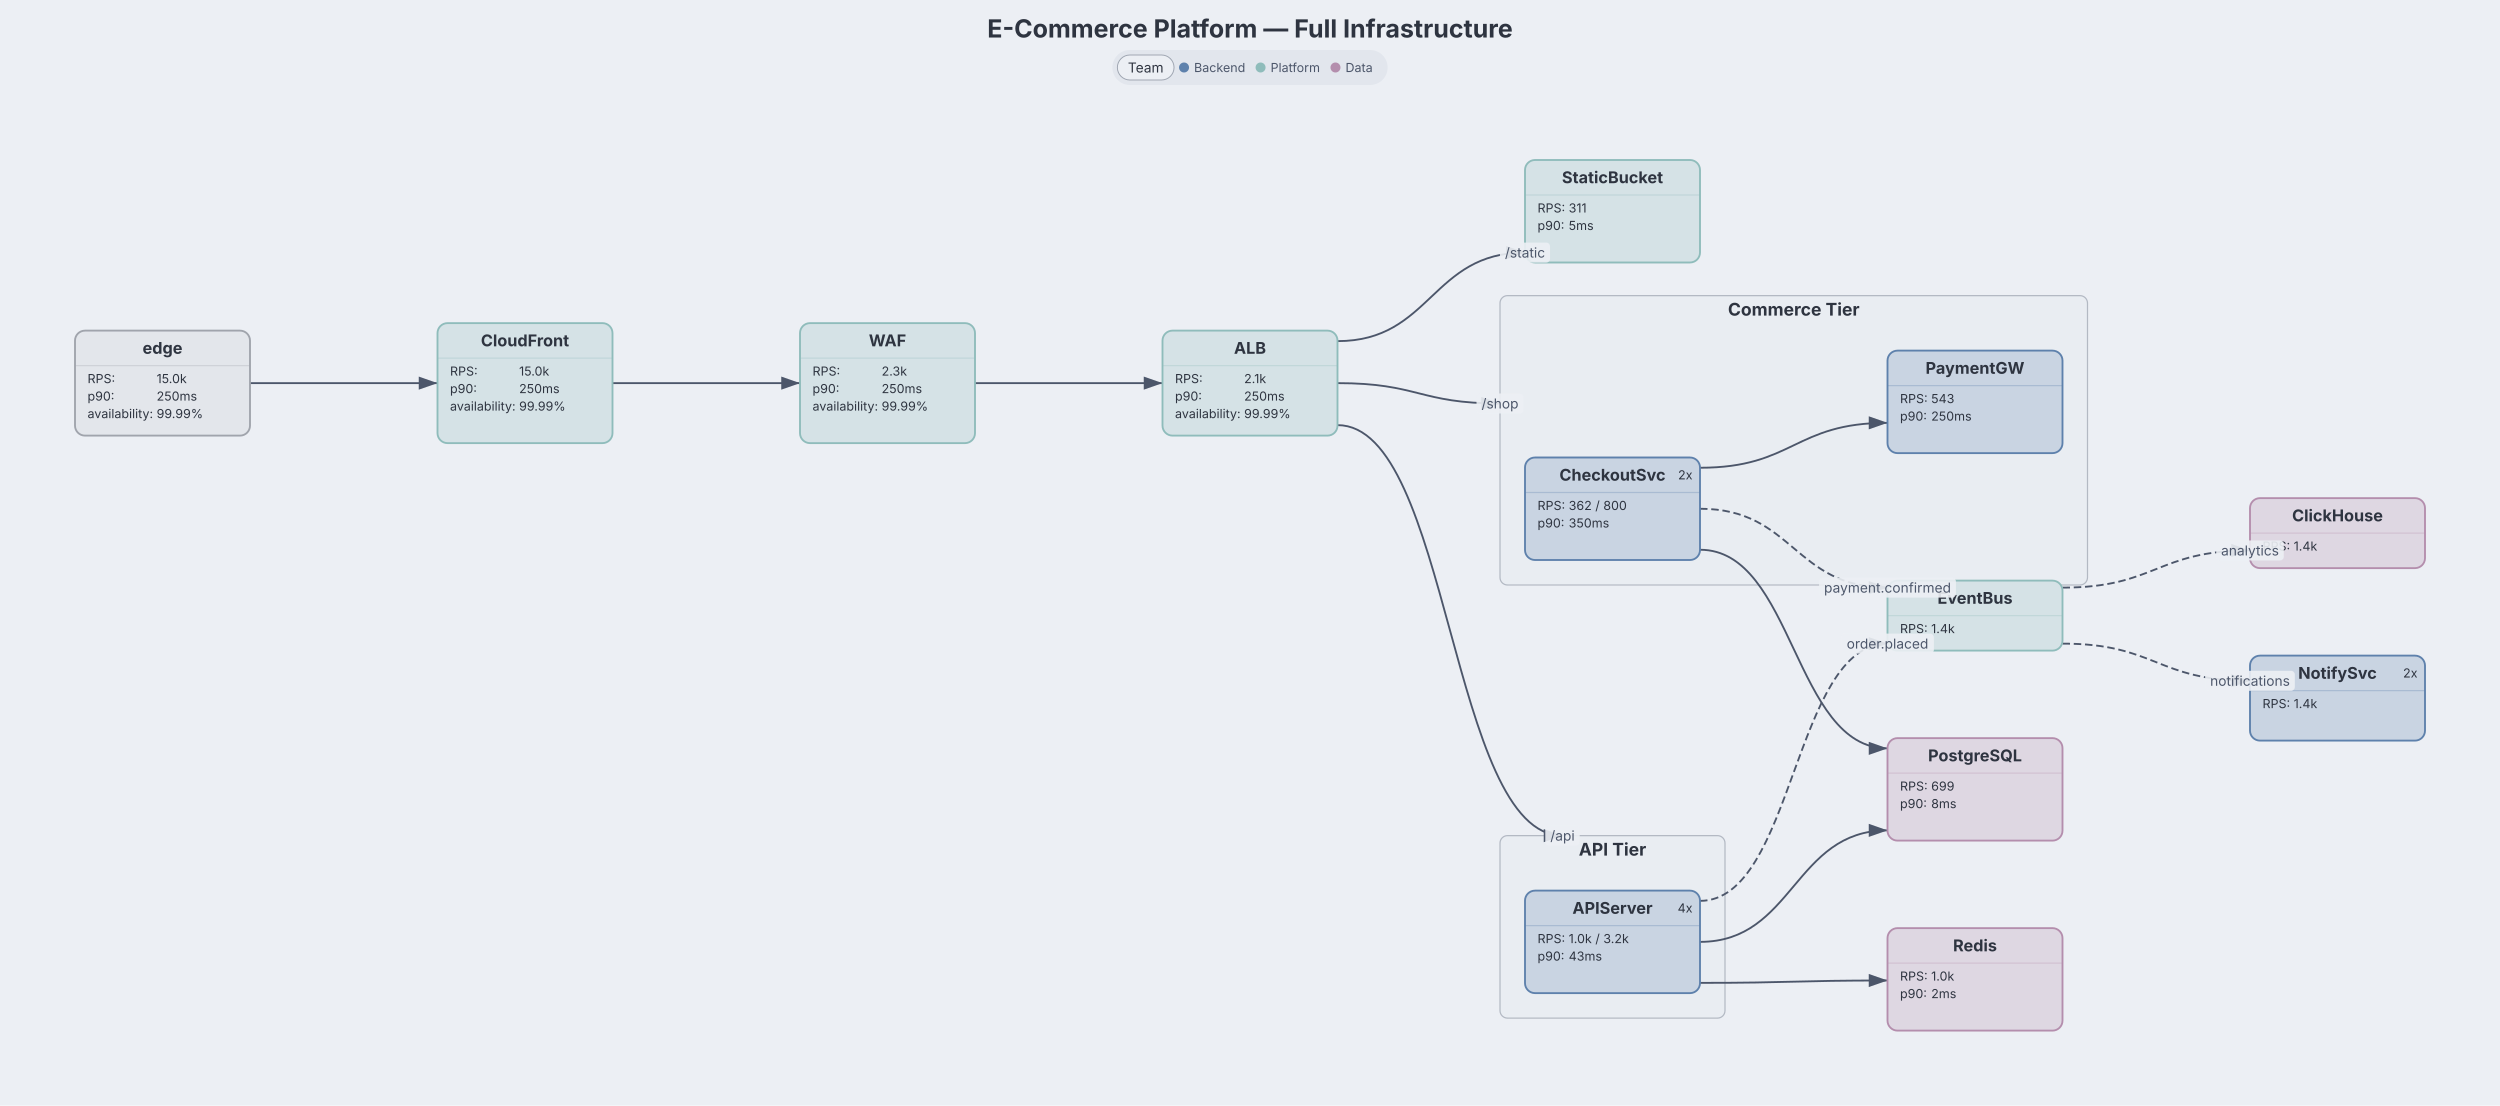
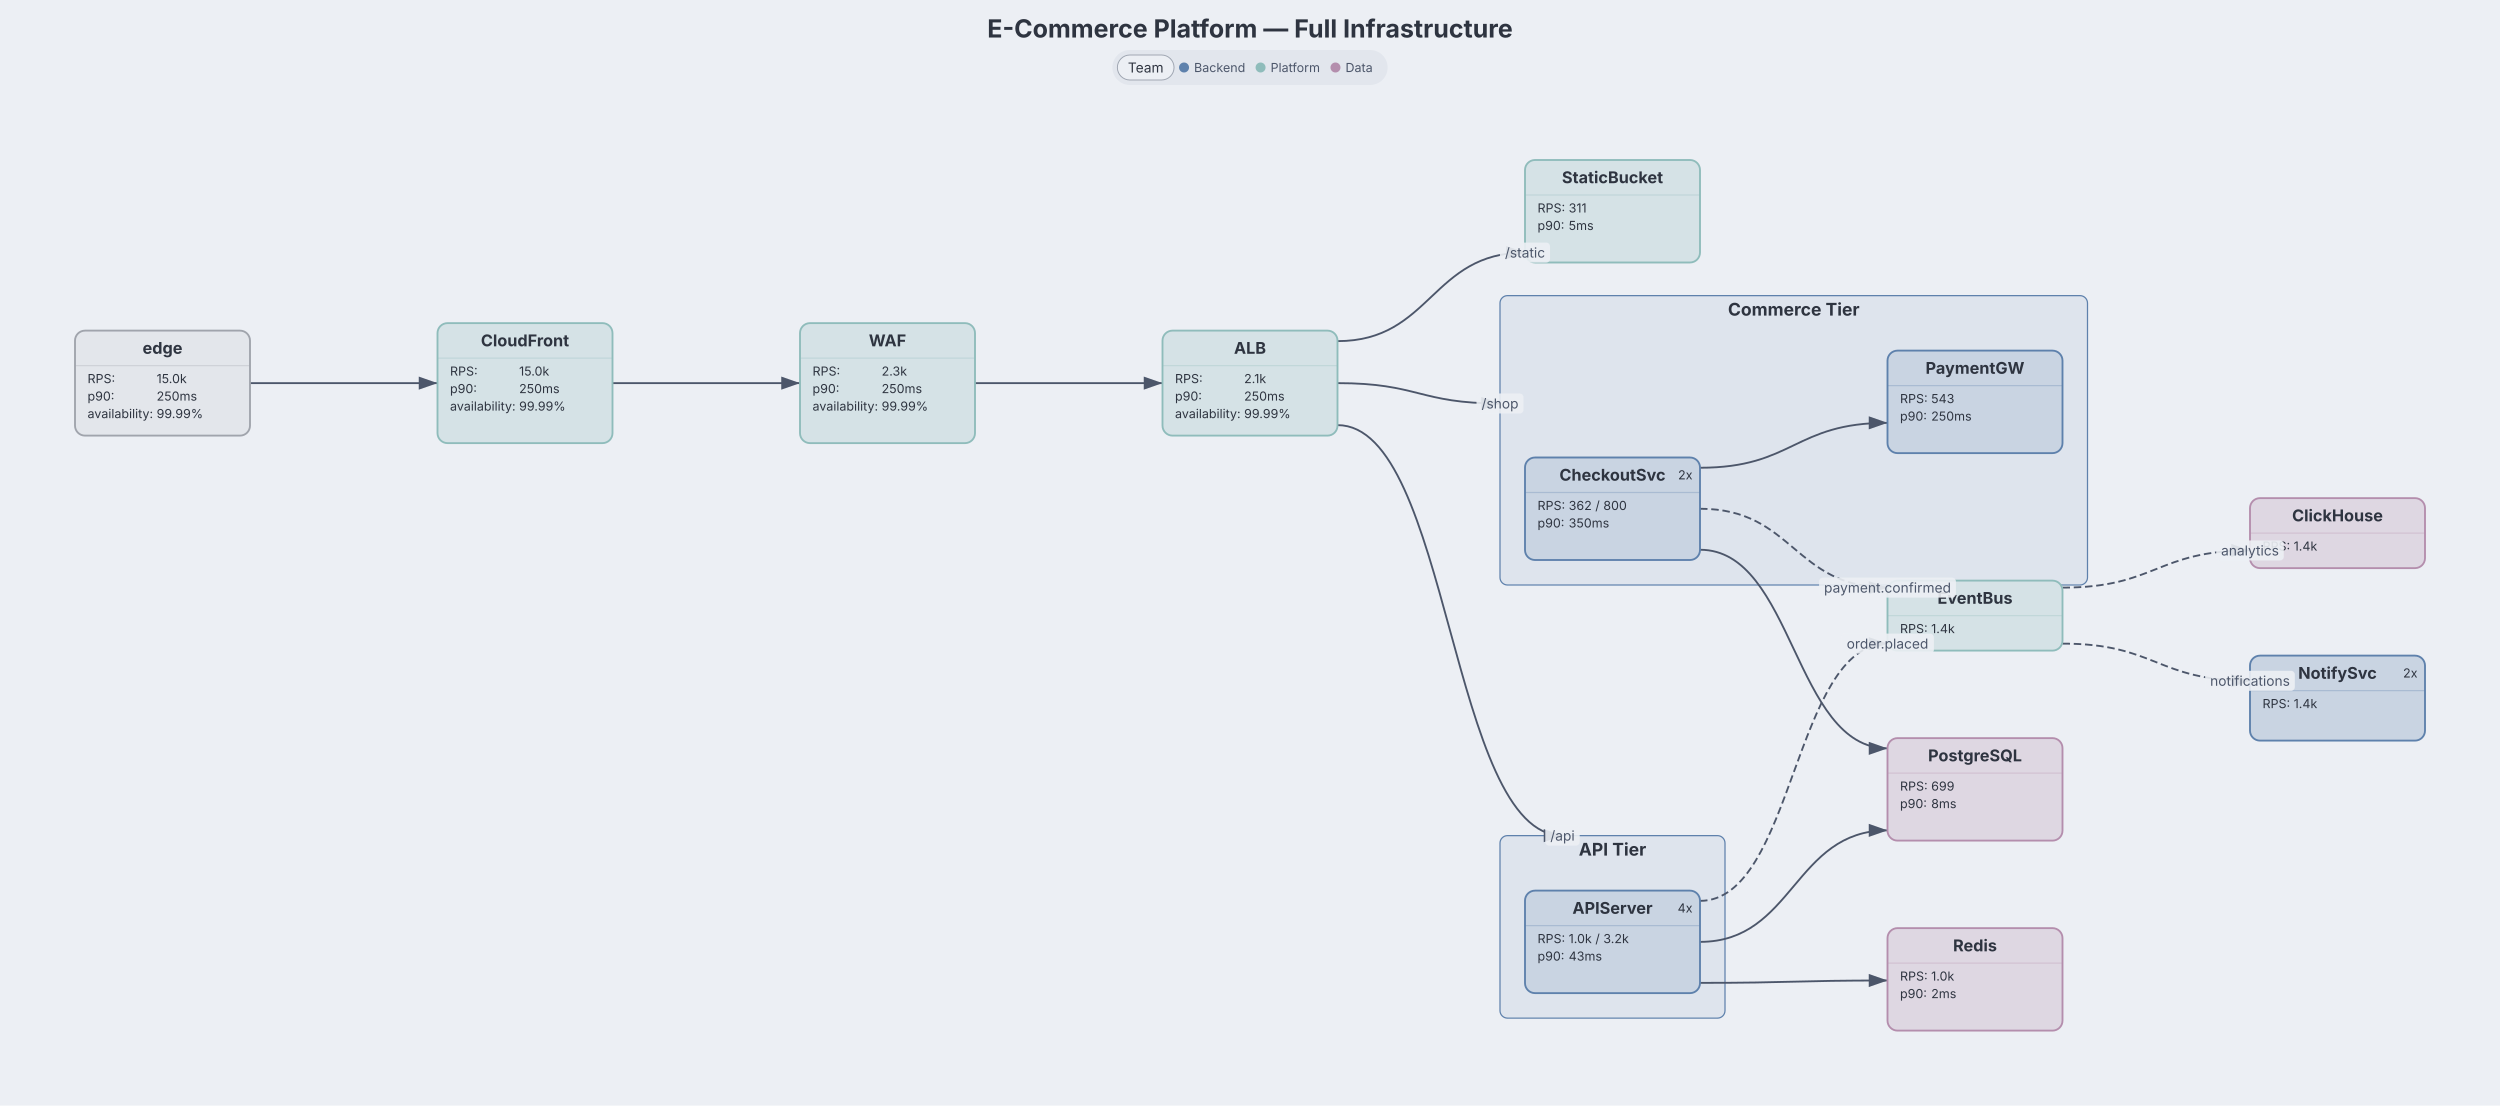
<svg xmlns="http://www.w3.org/2000/svg" role="img" aria-label="Infra diagram" width="2000" height="884.5" viewBox="0 0 2000 884.5" preserveAspectRatio="xMidYMid meet" style="background: rgb(236, 239, 244); font-family: Inter, system-ui, Avenir, Helvetica, Arial, sans-serif;">
  <style>.infra-node:hover{filter:saturate(1.4) brightness(1.06)}.infra-node{transition:filter .12s ease, opacity .12s ease}@media (hover:hover){svg:has(.infra-node[data-infra-node="edge"]:hover) .infra-edge:not([data-from="edge"]):not([data-to="edge"]){opacity:0.4}svg:has(.infra-node[data-infra-node="cloudfront"]:hover) .infra-edge:not([data-from="cloudfront"]):not([data-to="cloudfront"]){opacity:0.4}svg:has(.infra-node[data-infra-node="waf"]:hover) .infra-edge:not([data-from="waf"]):not([data-to="waf"]){opacity:0.4}svg:has(.infra-node[data-infra-node="alb"]:hover) .infra-edge:not([data-from="alb"]):not([data-to="alb"]){opacity:0.4}svg:has(.infra-node[data-infra-node="apiserver"]:hover) .infra-edge:not([data-from="apiserver"]):not([data-to="apiserver"]){opacity:0.4}svg:has(.infra-node[data-infra-node="checkoutsvc"]:hover) .infra-edge:not([data-from="checkoutsvc"]):not([data-to="checkoutsvc"]){opacity:0.4}svg:has(.infra-node[data-infra-node="paymentgw"]:hover) .infra-edge:not([data-from="paymentgw"]):not([data-to="paymentgw"]){opacity:0.4}svg:has(.infra-node[data-infra-node="redis"]:hover) .infra-edge:not([data-from="redis"]):not([data-to="redis"]){opacity:0.4}svg:has(.infra-node[data-infra-node="postgresql"]:hover) .infra-edge:not([data-from="postgresql"]):not([data-to="postgresql"]){opacity:0.4}svg:has(.infra-node[data-infra-node="eventbus"]:hover) .infra-edge:not([data-from="eventbus"]):not([data-to="eventbus"]){opacity:0.4}svg:has(.infra-node[data-infra-node="clickhouse"]:hover) .infra-edge:not([data-from="clickhouse"]):not([data-to="clickhouse"]){opacity:0.4}svg:has(.infra-node[data-infra-node="notifysvc"]:hover) .infra-edge:not([data-from="notifysvc"]):not([data-to="notifysvc"]){opacity:0.4}svg:has(.infra-node[data-infra-node="staticbucket"]:hover) .infra-edge:not([data-from="staticbucket"]):not([data-to="staticbucket"]){opacity:0.4}svg:has([data-legend-entry="platform"]:hover) .infra-node:not([data-tag-team="platform"]){opacity:0.4}svg:has([data-legend-entry="backend"]:hover) .infra-node:not([data-tag-team="backend"]){opacity:0.4}svg:has([data-legend-entry="data"]:hover) .infra-node:not([data-tag-team="data"]){opacity:0.4}}</style>
  <rect class="dgmo-canvas-bg" x="0" y="0" width="2000" height="884.5" fill="#eceff4" />
  <g transform="translate(0, 68)">
    <g class="infra-group" data-line-number="32" data-node-toggle="[api tier]" style="cursor: pointer;">
-       <rect x="1200" y="600.5" width="180" height="146" rx="6" fill="#e9edf2" stroke="#4c566a" stroke-opacity="0.35" stroke-width="1" />
+       <rect x="1200" y="600.5" width="180" height="146" rx="6" fill="#dee4ed" stroke="#5e81ac" stroke-opacity="1" stroke-width="1" />
      <text x="1290" y="616.5" text-anchor="middle" font-family="Inter, system-ui, Avenir, Helvetica, Arial, sans-serif" font-size="14" font-weight="bold" fill="#2e3440">API Tier</text>
    </g>
    <g class="infra-group" data-line-number="43" data-node-toggle="[commerce tier]" style="cursor: pointer;">
-       <rect x="1200" y="168.5" width="470" height="231.5" rx="6" fill="#e9edf2" stroke="#4c566a" stroke-opacity="0.35" stroke-width="1" />
+       <rect x="1200" y="168.5" width="470" height="231.5" rx="6" fill="#dee4ed" stroke="#5e81ac" stroke-opacity="1" stroke-width="1" />
      <text x="1435" y="184.5" text-anchor="middle" font-family="Inter, system-ui, Avenir, Helvetica, Arial, sans-serif" font-size="14" font-weight="bold" fill="#2e3440">Commerce Tier</text>
    </g>
    <defs>
      <marker id="infra-arrow" viewBox="0 0 10 7" refX="10" refY="3.5" markerWidth="10" markerHeight="7" orient="auto">
        <polygon points="0,0 10,3.5 0,7" fill="#4c566a" />
      </marker>
      <marker id="infra-arrow-4c566a" viewBox="0 0 10 7" refX="10" refY="3.5" markerWidth="10" markerHeight="7" orient="auto">
        <polygon points="0,0 10,3.5 0,7" fill="#4c566a" />
      </marker>
    </defs>
    <g class="infra-edge" data-line-number="15" data-from="edge" data-to="cloudfront">
      <path d="M200,238.5C275,238.5,275,238.5,350,238.5" fill="none" stroke="#4c566a" stroke-width="1.5" marker-end="url(#infra-arrow-4c566a)" />
    </g>
    <g class="infra-edge" data-line-number="20" data-from="cloudfront" data-to="waf">
      <path d="M490,238.5C565,238.5,565,238.5,640,238.5" fill="none" stroke="#4c566a" stroke-width="1.5" marker-end="url(#infra-arrow-4c566a)" />
    </g>
    <g class="infra-edge" data-line-number="25" data-from="waf" data-to="alb">
      <path d="M780,238.5C855,238.5,855,238.5,930,238.5" fill="none" stroke="#4c566a" stroke-width="1.5" marker-end="url(#infra-arrow-4c566a)" />
    </g>
    <g class="infra-edge" data-line-number="28" data-from="alb" data-to="[api tier]">
      <path d="M1070,272.1C1159.995,272.1,1159.995,600.5,1249.99,600.5" fill="none" stroke="#4c566a" stroke-width="1.5" marker-end="url(#infra-arrow-4c566a)" />
    </g>
    <g class="infra-edge" data-line-number="29" data-from="alb" data-to="[commerce tier]">
      <path d="M1070,238.5C1135,238.5,1135,254.795,1200,254.795" fill="none" stroke="#4c566a" stroke-width="1.5" marker-end="url(#infra-arrow-4c566a)" />
    </g>
    <g class="infra-edge" data-line-number="30" data-from="alb" data-to="staticbucket">
      <path d="M1070,204.9C1145,204.9,1145,134.059,1220,134.059" fill="none" stroke="#4c566a" stroke-width="1.5" marker-end="url(#infra-arrow-4c566a)" />
    </g>
    <g class="infra-edge" data-line-number="39" data-from="apiserver" data-to="redis">
      <path d="M1360,718.3C1435,718.3,1435,716.391,1510,716.391" fill="none" stroke="#4c566a" stroke-width="1.5" marker-end="url(#infra-arrow-4c566a)" />
    </g>
    <g class="infra-edge" data-line-number="40" data-from="apiserver" data-to="postgresql">
      <path d="M1360,685.5C1435,685.5,1435,596.3,1510,596.3" fill="none" stroke="#4c566a" stroke-width="1.5" marker-end="url(#infra-arrow-4c566a)" />
    </g>
    <g class="infra-edge" data-line-number="41" data-from="apiserver" data-to="eventbus">
      <path d="M1360,652.7C1435,652.7,1435,446.9,1510,446.9" fill="none" stroke="#4c566a" stroke-width="1.5" marker-end="url(#infra-arrow-4c566a)" stroke-dasharray="6 3" />
    </g>
    <g class="infra-edge" data-line-number="49" data-from="checkoutsvc" data-to="paymentgw">
      <path d="M1360,306.2C1435,306.2,1435,270.268,1510,270.268" fill="none" stroke="#4c566a" stroke-width="1.5" marker-end="url(#infra-arrow-4c566a)" />
    </g>
    <g class="infra-edge" data-line-number="50" data-from="checkoutsvc" data-to="postgresql">
      <path d="M1360,371.8C1435,371.8,1435,530.7,1510,530.7" fill="none" stroke="#4c566a" stroke-width="1.5" marker-end="url(#infra-arrow-4c566a)" />
    </g>
    <g class="infra-edge" data-line-number="51" data-from="checkoutsvc" data-to="eventbus">
      <path d="M1360,339C1435,339,1435,402.1,1510,402.1" fill="none" stroke="#4c566a" stroke-width="1.5" marker-end="url(#infra-arrow-4c566a)" stroke-dasharray="6 3" />
    </g>
    <g class="infra-edge" data-line-number="66" data-from="eventbus" data-to="clickhouse">
      <path d="M1650,402.1C1725,402.1,1725,372.373,1800,372.373" fill="none" stroke="#4c566a" stroke-width="1.5" marker-end="url(#infra-arrow-4c566a)" stroke-dasharray="6 3" />
    </g>
    <g class="infra-edge" data-line-number="67" data-from="eventbus" data-to="notifysvc">
      <path d="M1650,446.9C1725,446.9,1725,476.627,1800,476.627" fill="none" stroke="#4c566a" stroke-width="1.5" marker-end="url(#infra-arrow-4c566a)" stroke-dasharray="6 3" />
    </g>
    <g class="infra-node" data-line-number="13" data-infra-node="edge" data-node-collapse="edge" style="cursor: pointer;">
      <rect x="60" y="196.5" width="140" height="84" rx="8" fill="#e3e6eb" stroke="#a0a4ac" stroke-width="1.5" />
      <text x="130" y="215.05" text-anchor="middle" font-family="Inter, system-ui, Avenir, Helvetica, Arial, sans-serif" font-size="13" font-weight="bold" fill="#2e3440">edge</text>
      <line x1="60" y1="224.5" x2="200" y2="224.5" stroke="#a0a4ac" stroke-opacity="0.3" stroke-width="1" />
      <text x="70" y="238.5" font-family="Inter, system-ui, Avenir, Helvetica, Arial, sans-serif" font-size="10" fill="#2e3440">RPS: </text>
      <text x="125.28" y="238.5" font-family="Inter, system-ui, Avenir, Helvetica, Arial, sans-serif" font-size="10" font-weight="normal" fill="#2e3440">15.0k</text>
      <text x="70" y="252.5" font-family="Inter, system-ui, Avenir, Helvetica, Arial, sans-serif" font-size="10" fill="#2e3440">p90: </text>
      <text x="125.28" y="252.5" font-family="Inter, system-ui, Avenir, Helvetica, Arial, sans-serif" font-size="10" font-weight="normal" fill="#2e3440">250ms</text>
      <text x="70" y="266.5" font-family="Inter, system-ui, Avenir, Helvetica, Arial, sans-serif" font-size="10" fill="#2e3440">availability: </text>
      <text x="125.28" y="266.5" font-family="Inter, system-ui, Avenir, Helvetica, Arial, sans-serif" font-size="10" font-weight="normal" fill="#2e3440">99.99%</text>
    </g>
    <g class="infra-node" data-line-number="17" data-infra-node="cloudfront" data-node-collapse="cloudfront" style="cursor: pointer;" data-tag-team="platform" data-tag-tier="edge" data-role-cache="true">
      <rect x="350" y="190.5" width="140" height="96" rx="8" fill="#d5e2e6" stroke="#8fbcbb" stroke-width="1.5" />
      <text x="420" y="209.05" text-anchor="middle" font-family="Inter, system-ui, Avenir, Helvetica, Arial, sans-serif" font-size="13" font-weight="bold" fill="#2e3440">CloudFront</text>
      <line x1="350" y1="218.5" x2="490" y2="218.5" stroke="#8fbcbb" stroke-opacity="0.3" stroke-width="1" />
      <text x="360" y="232.5" font-family="Inter, system-ui, Avenir, Helvetica, Arial, sans-serif" font-size="10" fill="#2e3440">RPS: </text>
      <text x="415.28" y="232.5" font-family="Inter, system-ui, Avenir, Helvetica, Arial, sans-serif" font-size="10" font-weight="normal" fill="#2e3440">15.0k</text>
      <text x="360" y="246.5" font-family="Inter, system-ui, Avenir, Helvetica, Arial, sans-serif" font-size="10" fill="#2e3440">p90: </text>
      <text x="415.28" y="246.5" font-family="Inter, system-ui, Avenir, Helvetica, Arial, sans-serif" font-size="10" font-weight="normal" fill="#2e3440">250ms</text>
      <text x="360" y="260.5" font-family="Inter, system-ui, Avenir, Helvetica, Arial, sans-serif" font-size="10" fill="#2e3440">availability: </text>
      <text x="415.28" y="260.5" font-family="Inter, system-ui, Avenir, Helvetica, Arial, sans-serif" font-size="10" font-weight="normal" fill="#2e3440">99.99%</text>
    </g>
    <g class="infra-node" data-line-number="22" data-infra-node="waf" data-node-collapse="waf" style="cursor: pointer;" data-tag-team="platform" data-tag-tier="edge" data-role-firewall="true">
      <rect x="640" y="190.5" width="140" height="96" rx="8" fill="#d5e2e6" stroke="#8fbcbb" stroke-width="1.5" />
      <text x="710" y="209.05" text-anchor="middle" font-family="Inter, system-ui, Avenir, Helvetica, Arial, sans-serif" font-size="13" font-weight="bold" fill="#2e3440">WAF</text>
      <line x1="640" y1="218.5" x2="780" y2="218.5" stroke="#8fbcbb" stroke-opacity="0.3" stroke-width="1" />
      <text x="650" y="232.5" font-family="Inter, system-ui, Avenir, Helvetica, Arial, sans-serif" font-size="10" fill="#2e3440">RPS: </text>
      <text x="705.28" y="232.5" font-family="Inter, system-ui, Avenir, Helvetica, Arial, sans-serif" font-size="10" font-weight="normal" fill="#2e3440">2.3k</text>
      <text x="650" y="246.5" font-family="Inter, system-ui, Avenir, Helvetica, Arial, sans-serif" font-size="10" fill="#2e3440">p90: </text>
      <text x="705.28" y="246.5" font-family="Inter, system-ui, Avenir, Helvetica, Arial, sans-serif" font-size="10" font-weight="normal" fill="#2e3440">250ms</text>
      <text x="650" y="260.5" font-family="Inter, system-ui, Avenir, Helvetica, Arial, sans-serif" font-size="10" fill="#2e3440">availability: </text>
      <text x="705.28" y="260.5" font-family="Inter, system-ui, Avenir, Helvetica, Arial, sans-serif" font-size="10" font-weight="normal" fill="#2e3440">99.99%</text>
    </g>
    <g class="infra-node" data-line-number="27" data-infra-node="alb" data-node-collapse="alb" style="cursor: pointer;" data-tag-team="platform" data-tag-tier="core">
      <rect x="930" y="196.5" width="140" height="84" rx="8" fill="#d5e2e6" stroke="#8fbcbb" stroke-width="1.5" />
      <text x="1000" y="215.05" text-anchor="middle" font-family="Inter, system-ui, Avenir, Helvetica, Arial, sans-serif" font-size="13" font-weight="bold" fill="#2e3440">ALB</text>
      <line x1="930" y1="224.5" x2="1070" y2="224.5" stroke="#8fbcbb" stroke-opacity="0.3" stroke-width="1" />
      <text x="940" y="238.5" font-family="Inter, system-ui, Avenir, Helvetica, Arial, sans-serif" font-size="10" fill="#2e3440">RPS: </text>
      <text x="995.28" y="238.5" font-family="Inter, system-ui, Avenir, Helvetica, Arial, sans-serif" font-size="10" font-weight="normal" fill="#2e3440">2.1k</text>
      <text x="940" y="252.5" font-family="Inter, system-ui, Avenir, Helvetica, Arial, sans-serif" font-size="10" fill="#2e3440">p90: </text>
      <text x="995.28" y="252.5" font-family="Inter, system-ui, Avenir, Helvetica, Arial, sans-serif" font-size="10" font-weight="normal" fill="#2e3440">250ms</text>
      <text x="940" y="266.5" font-family="Inter, system-ui, Avenir, Helvetica, Arial, sans-serif" font-size="10" fill="#2e3440">availability: </text>
      <text x="995.28" y="266.5" font-family="Inter, system-ui, Avenir, Helvetica, Arial, sans-serif" font-size="10" font-weight="normal" fill="#2e3440">99.99%</text>
    </g>
    <g class="infra-node" data-line-number="33" data-infra-node="apiserver" data-node-collapse="apiserver" style="cursor: pointer;" data-tag-team="backend" data-tag-tier="core" data-role-service="true" data-role-circuit-breaker="true" data-role-fan-out="true">
      <rect x="1220" y="644.5" width="140" height="82" rx="8" fill="#c9d4e2" stroke="#5e81ac" stroke-width="1.5" />
      <text x="1290" y="663.05" text-anchor="middle" font-family="Inter, system-ui, Avenir, Helvetica, Arial, sans-serif" font-size="13" font-weight="bold" fill="#2e3440">APIServer</text>
      <line x1="1220" y1="672.5" x2="1360" y2="672.5" stroke="#5e81ac" stroke-opacity="0.3" stroke-width="1" />
      <text x="1230" y="686.5" font-family="Inter, system-ui, Avenir, Helvetica, Arial, sans-serif" font-size="10" fill="#2e3440">RPS: </text>
      <text x="1254.94" y="686.5" font-family="Inter, system-ui, Avenir, Helvetica, Arial, sans-serif" font-size="10" font-weight="normal" fill="#2e3440">1.0k / 3.2k</text>
      <text x="1230" y="700.5" font-family="Inter, system-ui, Avenir, Helvetica, Arial, sans-serif" font-size="10" fill="#2e3440">p90: </text>
      <text x="1254.94" y="700.5" font-family="Inter, system-ui, Avenir, Helvetica, Arial, sans-serif" font-size="10" font-weight="normal" fill="#2e3440">43ms</text>
      <text x="1354" y="662" text-anchor="end" font-family="Inter, system-ui, Avenir, Helvetica, Arial, sans-serif" font-size="10" fill="#2e3440" data-instance-node="apiserver" style="cursor: pointer;">4x</text>
    </g>
    <g class="infra-node" data-line-number="44" data-infra-node="checkoutsvc" data-node-collapse="checkoutsvc" style="cursor: pointer;" data-tag-team="backend" data-tag-tier="core" data-role-service="true">
      <rect x="1220" y="298" width="140" height="82" rx="8" fill="#c9d4e2" stroke="#5e81ac" stroke-width="1.5" />
      <text x="1290" y="316.55" text-anchor="middle" font-family="Inter, system-ui, Avenir, Helvetica, Arial, sans-serif" font-size="13" font-weight="bold" fill="#2e3440">CheckoutSvc</text>
      <line x1="1220" y1="326" x2="1360" y2="326" stroke="#5e81ac" stroke-opacity="0.3" stroke-width="1" />
      <text x="1230" y="340" font-family="Inter, system-ui, Avenir, Helvetica, Arial, sans-serif" font-size="10" fill="#2e3440">RPS: </text>
      <text x="1254.94" y="340" font-family="Inter, system-ui, Avenir, Helvetica, Arial, sans-serif" font-size="10" font-weight="normal" fill="#2e3440">362 / 800</text>
      <text x="1230" y="354" font-family="Inter, system-ui, Avenir, Helvetica, Arial, sans-serif" font-size="10" fill="#2e3440">p90: </text>
      <text x="1254.94" y="354" font-family="Inter, system-ui, Avenir, Helvetica, Arial, sans-serif" font-size="10" font-weight="normal" fill="#2e3440">350ms</text>
      <text x="1354" y="315.5" text-anchor="end" font-family="Inter, system-ui, Avenir, Helvetica, Arial, sans-serif" font-size="10" fill="#2e3440" data-instance-node="checkoutsvc" style="cursor: pointer;">2x</text>
    </g>
    <g class="infra-node" data-line-number="52" data-infra-node="paymentgw" data-node-collapse="paymentgw" style="cursor: pointer;" data-tag-team="backend" data-tag-tier="core">
      <rect x="1510" y="212.5" width="140" height="82" rx="8" fill="#c9d4e2" stroke="#5e81ac" stroke-width="1.5" />
      <text x="1580" y="231.05" text-anchor="middle" font-family="Inter, system-ui, Avenir, Helvetica, Arial, sans-serif" font-size="13" font-weight="bold" fill="#2e3440">PaymentGW</text>
      <line x1="1510" y1="240.5" x2="1650" y2="240.5" stroke="#5e81ac" stroke-opacity="0.3" stroke-width="1" />
      <text x="1520" y="254.5" font-family="Inter, system-ui, Avenir, Helvetica, Arial, sans-serif" font-size="10" fill="#2e3440">RPS: </text>
      <text x="1544.94" y="254.5" font-family="Inter, system-ui, Avenir, Helvetica, Arial, sans-serif" font-size="10" font-weight="normal" fill="#2e3440">543</text>
      <text x="1520" y="268.5" font-family="Inter, system-ui, Avenir, Helvetica, Arial, sans-serif" font-size="10" fill="#2e3440">p90: </text>
      <text x="1544.94" y="268.5" font-family="Inter, system-ui, Avenir, Helvetica, Arial, sans-serif" font-size="10" font-weight="normal" fill="#2e3440">250ms</text>
    </g>
    <g class="infra-node" data-line-number="56" data-infra-node="redis" data-node-collapse="redis" style="cursor: pointer;" data-tag-team="data" data-tag-tier="storage">
      <rect x="1510" y="674.5" width="140" height="82" rx="8" fill="#ded7e2" stroke="#b48ead" stroke-width="1.5" />
      <text x="1580" y="693.05" text-anchor="middle" font-family="Inter, system-ui, Avenir, Helvetica, Arial, sans-serif" font-size="13" font-weight="bold" fill="#2e3440">Redis</text>
      <line x1="1510" y1="702.5" x2="1650" y2="702.5" stroke="#b48ead" stroke-opacity="0.3" stroke-width="1" />
      <text x="1520" y="716.5" font-family="Inter, system-ui, Avenir, Helvetica, Arial, sans-serif" font-size="10" fill="#2e3440">RPS: </text>
      <text x="1544.94" y="716.5" font-family="Inter, system-ui, Avenir, Helvetica, Arial, sans-serif" font-size="10" font-weight="normal" fill="#2e3440">1.0k</text>
      <text x="1520" y="730.5" font-family="Inter, system-ui, Avenir, Helvetica, Arial, sans-serif" font-size="10" fill="#2e3440">p90: </text>
      <text x="1544.94" y="730.5" font-family="Inter, system-ui, Avenir, Helvetica, Arial, sans-serif" font-size="10" font-weight="normal" fill="#2e3440">2ms</text>
    </g>
    <g class="infra-node" data-line-number="60" data-infra-node="postgresql" data-node-collapse="postgresql" style="cursor: pointer;" data-tag-team="data" data-tag-tier="storage">
      <rect x="1510" y="522.5" width="140" height="82" rx="8" fill="#ded7e2" stroke="#b48ead" stroke-width="1.5" />
      <text x="1580" y="541.05" text-anchor="middle" font-family="Inter, system-ui, Avenir, Helvetica, Arial, sans-serif" font-size="13" font-weight="bold" fill="#2e3440">PostgreSQL</text>
      <line x1="1510" y1="550.5" x2="1650" y2="550.5" stroke="#b48ead" stroke-opacity="0.3" stroke-width="1" />
      <text x="1520" y="564.5" font-family="Inter, system-ui, Avenir, Helvetica, Arial, sans-serif" font-size="10" fill="#2e3440">RPS: </text>
      <text x="1544.94" y="564.5" font-family="Inter, system-ui, Avenir, Helvetica, Arial, sans-serif" font-size="10" font-weight="normal" fill="#2e3440">699</text>
      <text x="1520" y="578.5" font-family="Inter, system-ui, Avenir, Helvetica, Arial, sans-serif" font-size="10" fill="#2e3440">p90: </text>
      <text x="1544.94" y="578.5" font-family="Inter, system-ui, Avenir, Helvetica, Arial, sans-serif" font-size="10" font-weight="normal" fill="#2e3440">8ms</text>
    </g>
    <g class="infra-node" data-line-number="64" data-infra-node="eventbus" data-node-collapse="eventbus" style="cursor: pointer;" data-tag-team="platform" data-tag-tier="core">
      <rect x="1510" y="396.5" width="140" height="56" rx="8" fill="#d5e2e6" stroke="#8fbcbb" stroke-width="1.5" />
      <text x="1580" y="415.05" text-anchor="middle" font-family="Inter, system-ui, Avenir, Helvetica, Arial, sans-serif" font-size="13" font-weight="bold" fill="#2e3440">EventBus</text>
      <line x1="1510" y1="424.5" x2="1650" y2="424.5" stroke="#8fbcbb" stroke-opacity="0.3" stroke-width="1" />
      <text x="1520" y="438.5" font-family="Inter, system-ui, Avenir, Helvetica, Arial, sans-serif" font-size="10" fill="#2e3440">RPS: </text>
      <text x="1544.94" y="438.5" font-family="Inter, system-ui, Avenir, Helvetica, Arial, sans-serif" font-size="10" font-weight="normal" fill="#2e3440">1.4k</text>
    </g>
    <g class="infra-node" data-line-number="69" data-infra-node="clickhouse" data-node-collapse="clickhouse" style="cursor: pointer;" data-tag-team="data" data-tag-tier="storage">
      <rect x="1800" y="330.5" width="140" height="56" rx="8" fill="#ded7e2" stroke="#b48ead" stroke-width="1.5" />
      <text x="1870" y="349.05" text-anchor="middle" font-family="Inter, system-ui, Avenir, Helvetica, Arial, sans-serif" font-size="13" font-weight="bold" fill="#2e3440">ClickHouse</text>
      <line x1="1800" y1="358.5" x2="1940" y2="358.5" stroke="#b48ead" stroke-opacity="0.3" stroke-width="1" />
      <text x="1810" y="372.5" font-family="Inter, system-ui, Avenir, Helvetica, Arial, sans-serif" font-size="10" fill="#2e3440">RPS: </text>
      <text x="1834.94" y="372.5" font-family="Inter, system-ui, Avenir, Helvetica, Arial, sans-serif" font-size="10" font-weight="normal" fill="#2e3440">1.4k</text>
    </g>
    <g class="infra-node" data-line-number="72" data-infra-node="notifysvc" data-node-collapse="notifysvc" style="cursor: pointer;" data-tag-team="backend" data-tag-tier="core">
      <rect x="1800" y="456.5" width="140" height="68" rx="8" fill="#c9d4e2" stroke="#5e81ac" stroke-width="1.5" />
      <text x="1870" y="475.05" text-anchor="middle" font-family="Inter, system-ui, Avenir, Helvetica, Arial, sans-serif" font-size="13" font-weight="bold" fill="#2e3440">NotifySvc</text>
      <line x1="1800" y1="484.5" x2="1940" y2="484.5" stroke="#5e81ac" stroke-opacity="0.3" stroke-width="1" />
      <text x="1810" y="498.5" font-family="Inter, system-ui, Avenir, Helvetica, Arial, sans-serif" font-size="10" fill="#2e3440">RPS: </text>
      <text x="1834.94" y="498.5" font-family="Inter, system-ui, Avenir, Helvetica, Arial, sans-serif" font-size="10" font-weight="normal" fill="#2e3440">1.4k</text>
      <text x="1934" y="474" text-anchor="end" font-family="Inter, system-ui, Avenir, Helvetica, Arial, sans-serif" font-size="10" fill="#2e3440" data-instance-node="notifysvc" style="cursor: pointer;">2x</text>
    </g>
    <g class="infra-node" data-line-number="76" data-infra-node="staticbucket" data-node-collapse="staticbucket" style="cursor: pointer;" data-tag-team="platform" data-tag-tier="edge">
      <rect x="1220" y="60" width="140" height="82" rx="8" fill="#d5e2e6" stroke="#8fbcbb" stroke-width="1.5" />
      <text x="1290" y="78.55" text-anchor="middle" font-family="Inter, system-ui, Avenir, Helvetica, Arial, sans-serif" font-size="13" font-weight="bold" fill="#2e3440">StaticBucket</text>
      <line x1="1220" y1="88" x2="1360" y2="88" stroke="#8fbcbb" stroke-opacity="0.3" stroke-width="1" />
      <text x="1230" y="102" font-family="Inter, system-ui, Avenir, Helvetica, Arial, sans-serif" font-size="10" fill="#2e3440">RPS: </text>
      <text x="1254.94" y="102" font-family="Inter, system-ui, Avenir, Helvetica, Arial, sans-serif" font-size="10" font-weight="normal" fill="#2e3440">311</text>
      <text x="1230" y="116" font-family="Inter, system-ui, Avenir, Helvetica, Arial, sans-serif" font-size="10" fill="#2e3440">p90: </text>
      <text x="1254.94" y="116" font-family="Inter, system-ui, Avenir, Helvetica, Arial, sans-serif" font-size="10" font-weight="normal" fill="#2e3440">5ms</text>
    </g>
    <g class="">
      <rect x="1236.222" y="592.5" width="27.536" height="16" rx="3" fill="#eceff4" opacity="0.9" />
      <text x="1249.99" y="604.5" text-anchor="middle" font-family="Inter, system-ui, Avenir, Helvetica, Arial, sans-serif" font-size="11" fill="#4c566a">/api</text>
    </g>
    <g class="">
      <rect x="1181.199" y="246.795" width="37.601" height="16" rx="3" fill="#eceff4" opacity="0.9" />
      <text x="1200" y="258.795" text-anchor="middle" font-family="Inter, system-ui, Avenir, Helvetica, Arial, sans-serif" font-size="11" fill="#4c566a">/shop</text>
    </g>
    <g class="">
      <rect x="1199.957" y="126.059" width="40.087" height="16" rx="3" fill="#eceff4" opacity="0.9" />
      <text x="1220" y="138.059" text-anchor="middle" font-family="Inter, system-ui, Avenir, Helvetica, Arial, sans-serif" font-size="11" fill="#4c566a">/static</text>
    </g>
    <g class="">
      <rect x="1472.907" y="438.9" width="74.187" height="16" rx="3" fill="#eceff4" opacity="0.9" />
      <text x="1510" y="450.9" text-anchor="middle" font-family="Inter, system-ui, Avenir, Helvetica, Arial, sans-serif" font-size="11" fill="#4c566a">order.placed</text>
    </g>
    <g class="">
      <rect x="1455.279" y="394.1" width="109.442" height="16" rx="3" fill="#eceff4" opacity="0.9" />
      <text x="1510" y="406.1" text-anchor="middle" font-family="Inter, system-ui, Avenir, Helvetica, Arial, sans-serif" font-size="11" fill="#4c566a">payment.confirmed</text>
    </g>
    <g class="">
      <rect x="1772.972" y="364.373" width="54.057" height="16" rx="3" fill="#eceff4" opacity="0.9" />
      <text x="1800" y="376.373" text-anchor="middle" font-family="Inter, system-ui, Avenir, Helvetica, Arial, sans-serif" font-size="11" fill="#4c566a">analytics</text>
    </g>
    <g class="">
      <rect x="1764.139" y="468.627" width="71.723" height="16" rx="3" fill="#eceff4" opacity="0.9" />
      <text x="1800" y="480.627" text-anchor="middle" font-family="Inter, system-ui, Avenir, Helvetica, Arial, sans-serif" font-size="11" fill="#4c566a">notifications</text>
    </g>
  </g>
  <text class="chart-title" x="1000" y="30" text-anchor="middle" font-family="Inter, system-ui, Avenir, Helvetica, Arial, sans-serif" font-size="20" font-weight="bold" fill="#2e3440" data-line-number="1">E-Commerce Platform — Full Infrastructure</text>
  <g transform="translate(0, 40)" data-legend-active="team">
    <g class="dgmo-legend" data-legend-title-relation="below-title" data-legend-capsule-addon-width="0" data-legend-active="team">
      <g transform="translate(889.8965,0)" data-legend-group="team" style="cursor: pointer;" class="infra-legend-group">
        <rect width="220.207" height="28" rx="14" fill="#e2e6ed" />
        <rect x="4" y="4" width="45.337" height="20" rx="10" fill="#eceff4" />
        <rect x="4" y="4" width="45.337" height="20" rx="10" fill="none" stroke="#9ca3af" stroke-width="0.75" />
        <text x="26.669" y="14" text-anchor="middle" dominant-baseline="central" font-size="11" font-weight="normal" fill="#2e3440" pointer-events="none" font-family="Inter, system-ui, Avenir, Helvetica, Arial, sans-serif">Team</text>
        <g data-legend-entry="backend" data-series-name="Backend" style="cursor: pointer;" data-legend-color="#5e81ac" data-legend-type="tag" data-legend-tag-group="team">
          <rect data-legend-hit="" x="53.337" y="0" width="61.22" height="28" fill="transparent" />
          <circle cx="57.337" cy="14" r="4" fill="#5e81ac" />
          <text x="65.337" y="14" dominant-baseline="central" font-size="10" fill="#4c566a" font-family="Inter, system-ui, Avenir, Helvetica, Arial, sans-serif">Backend</text>
        </g>
        <g data-legend-entry="platform" data-series-name="Platform" style="cursor: pointer;" data-legend-color="#8fbcbb" data-legend-type="tag" data-legend-tag-group="team">
          <rect data-legend-hit="" x="114.557" y="0" width="59.92" height="28" fill="transparent" />
          <circle cx="118.557" cy="14" r="4" fill="#8fbcbb" />
          <text x="126.557" y="14" dominant-baseline="central" font-size="10" fill="#4c566a" font-family="Inter, system-ui, Avenir, Helvetica, Arial, sans-serif">Platform</text>
        </g>
        <g data-legend-entry="data" data-series-name="Data" style="cursor: pointer;" data-legend-color="#b48ead" data-legend-type="tag" data-legend-tag-group="team">
          <rect data-legend-hit="" x="174.477" y="0" width="41.73" height="28" fill="transparent" />
          <circle cx="178.477" cy="14" r="4" fill="#b48ead" />
          <text x="186.477" y="14" dominant-baseline="central" font-size="10" fill="#4c566a" font-family="Inter, system-ui, Avenir, Helvetica, Arial, sans-serif">Data</text>
        </g>
      </g>
    </g>
  </g>
</svg>
